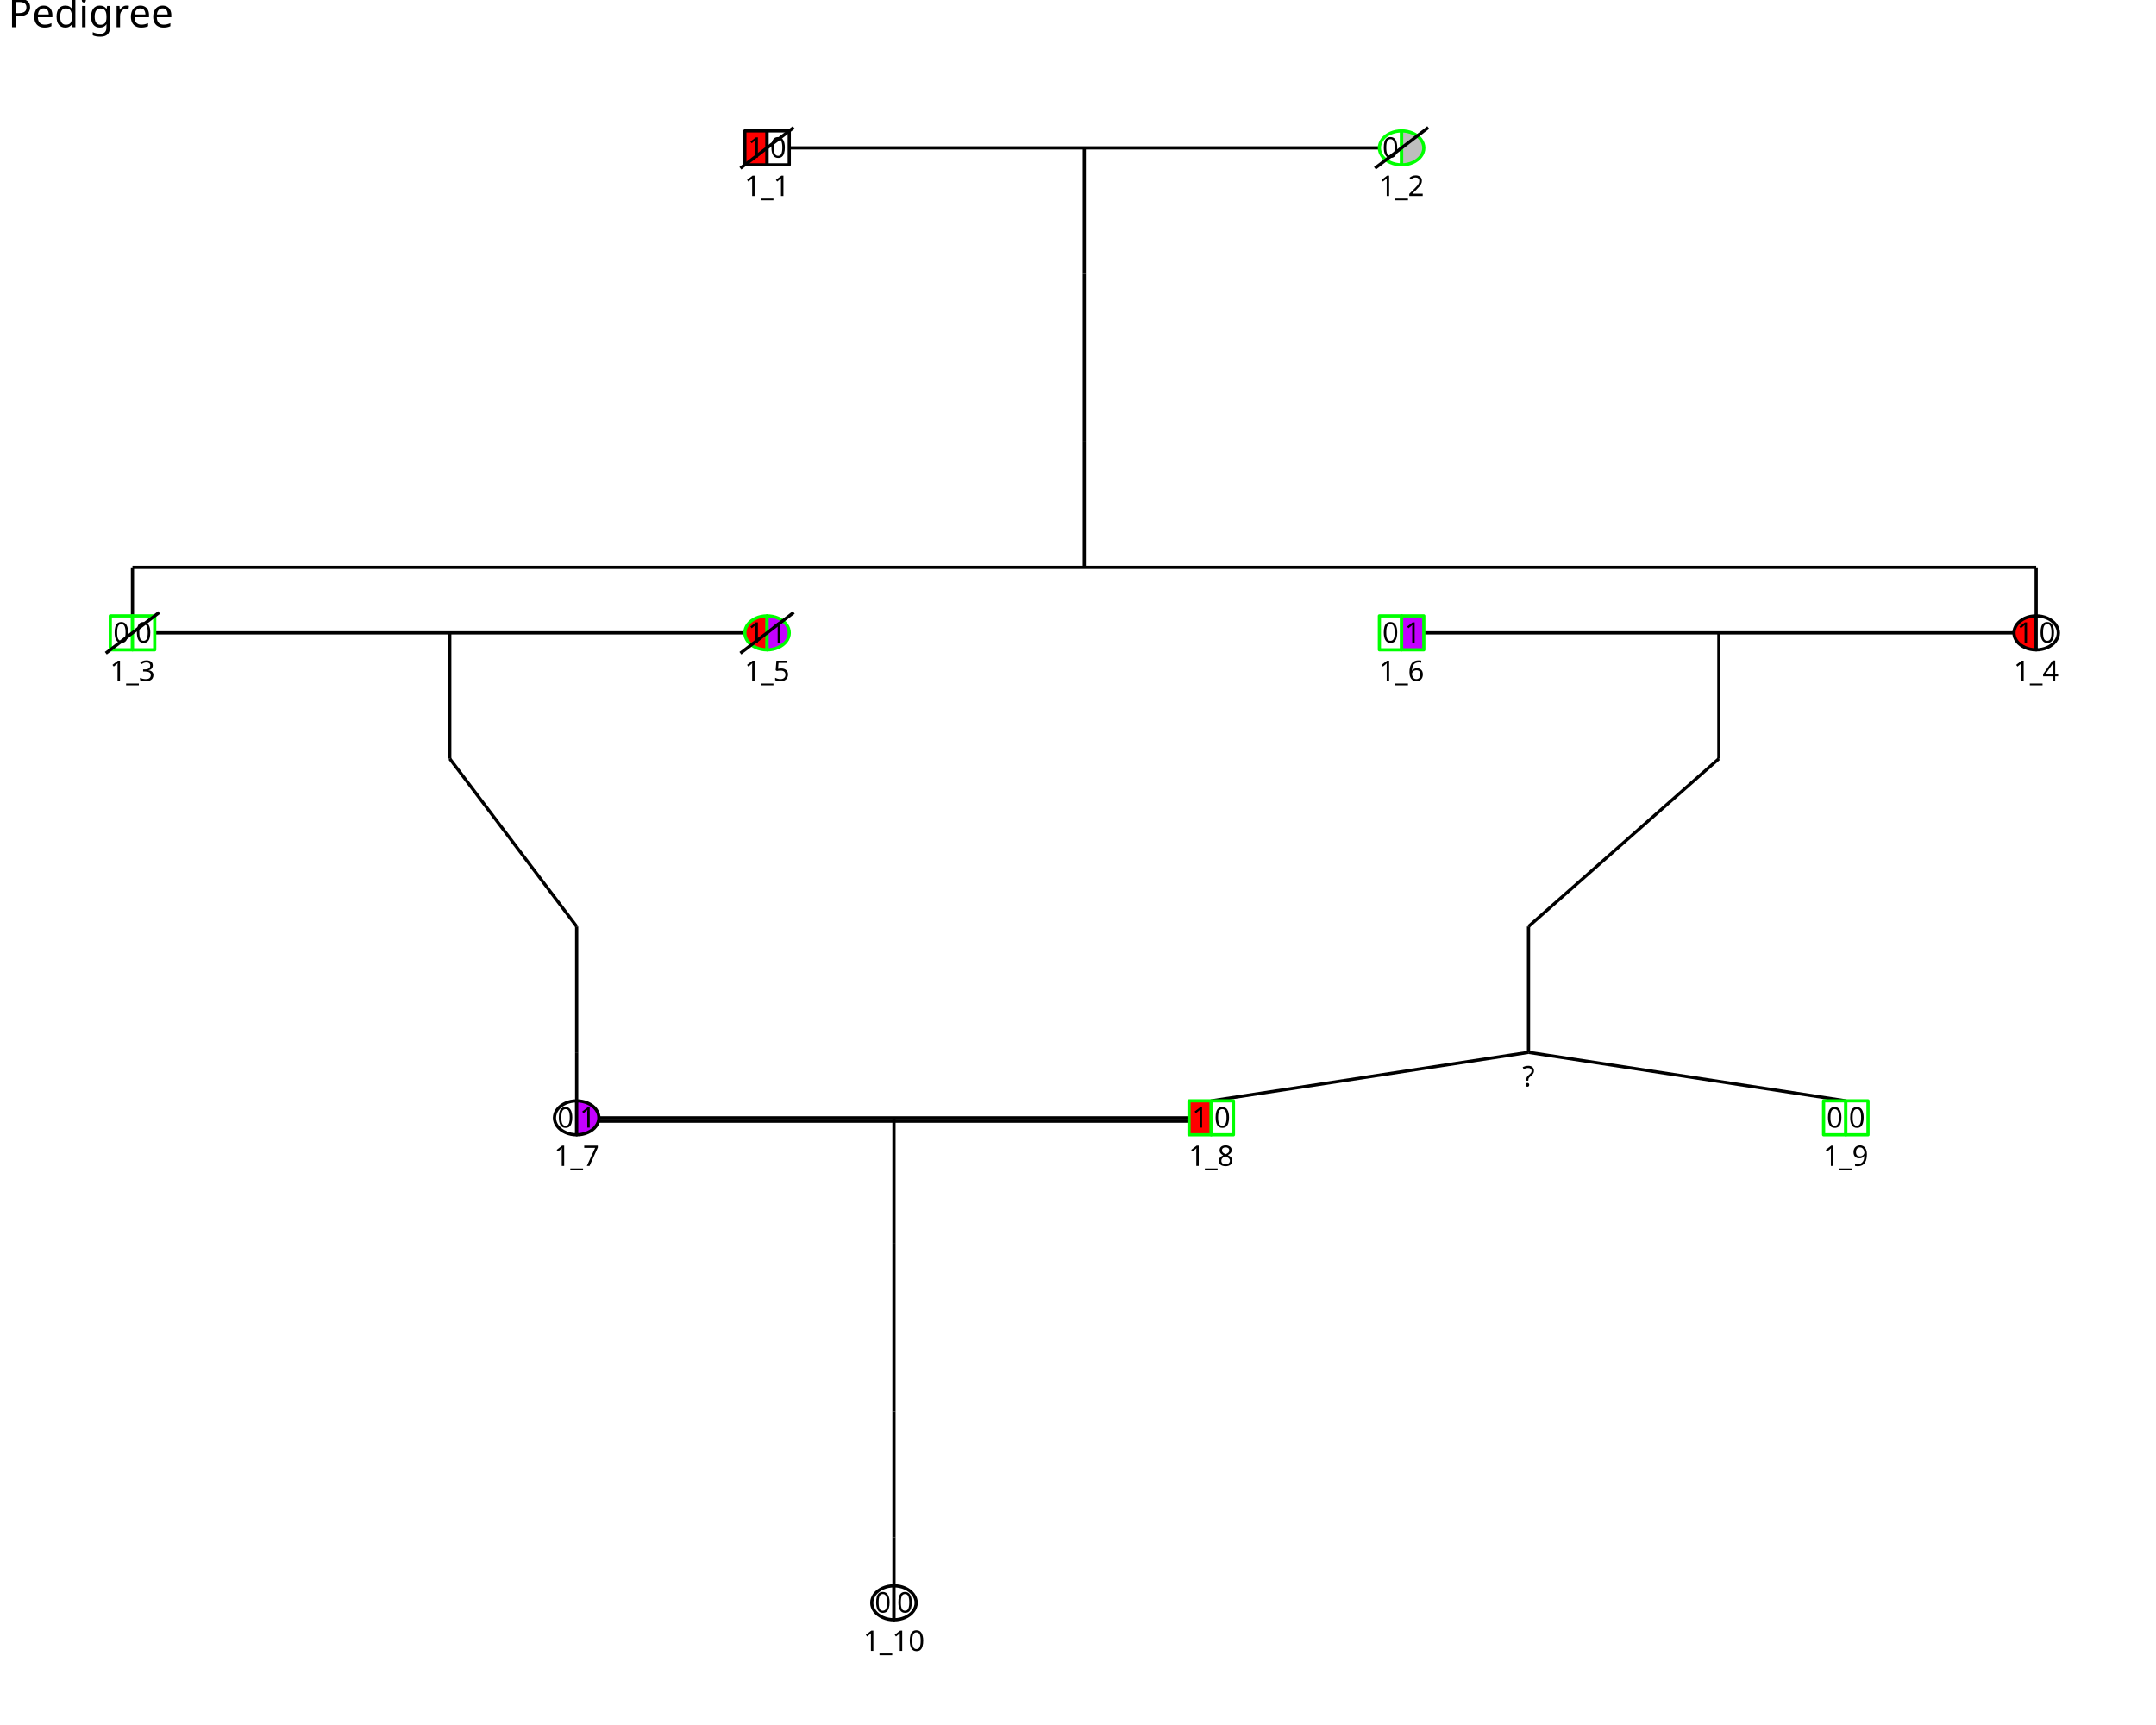
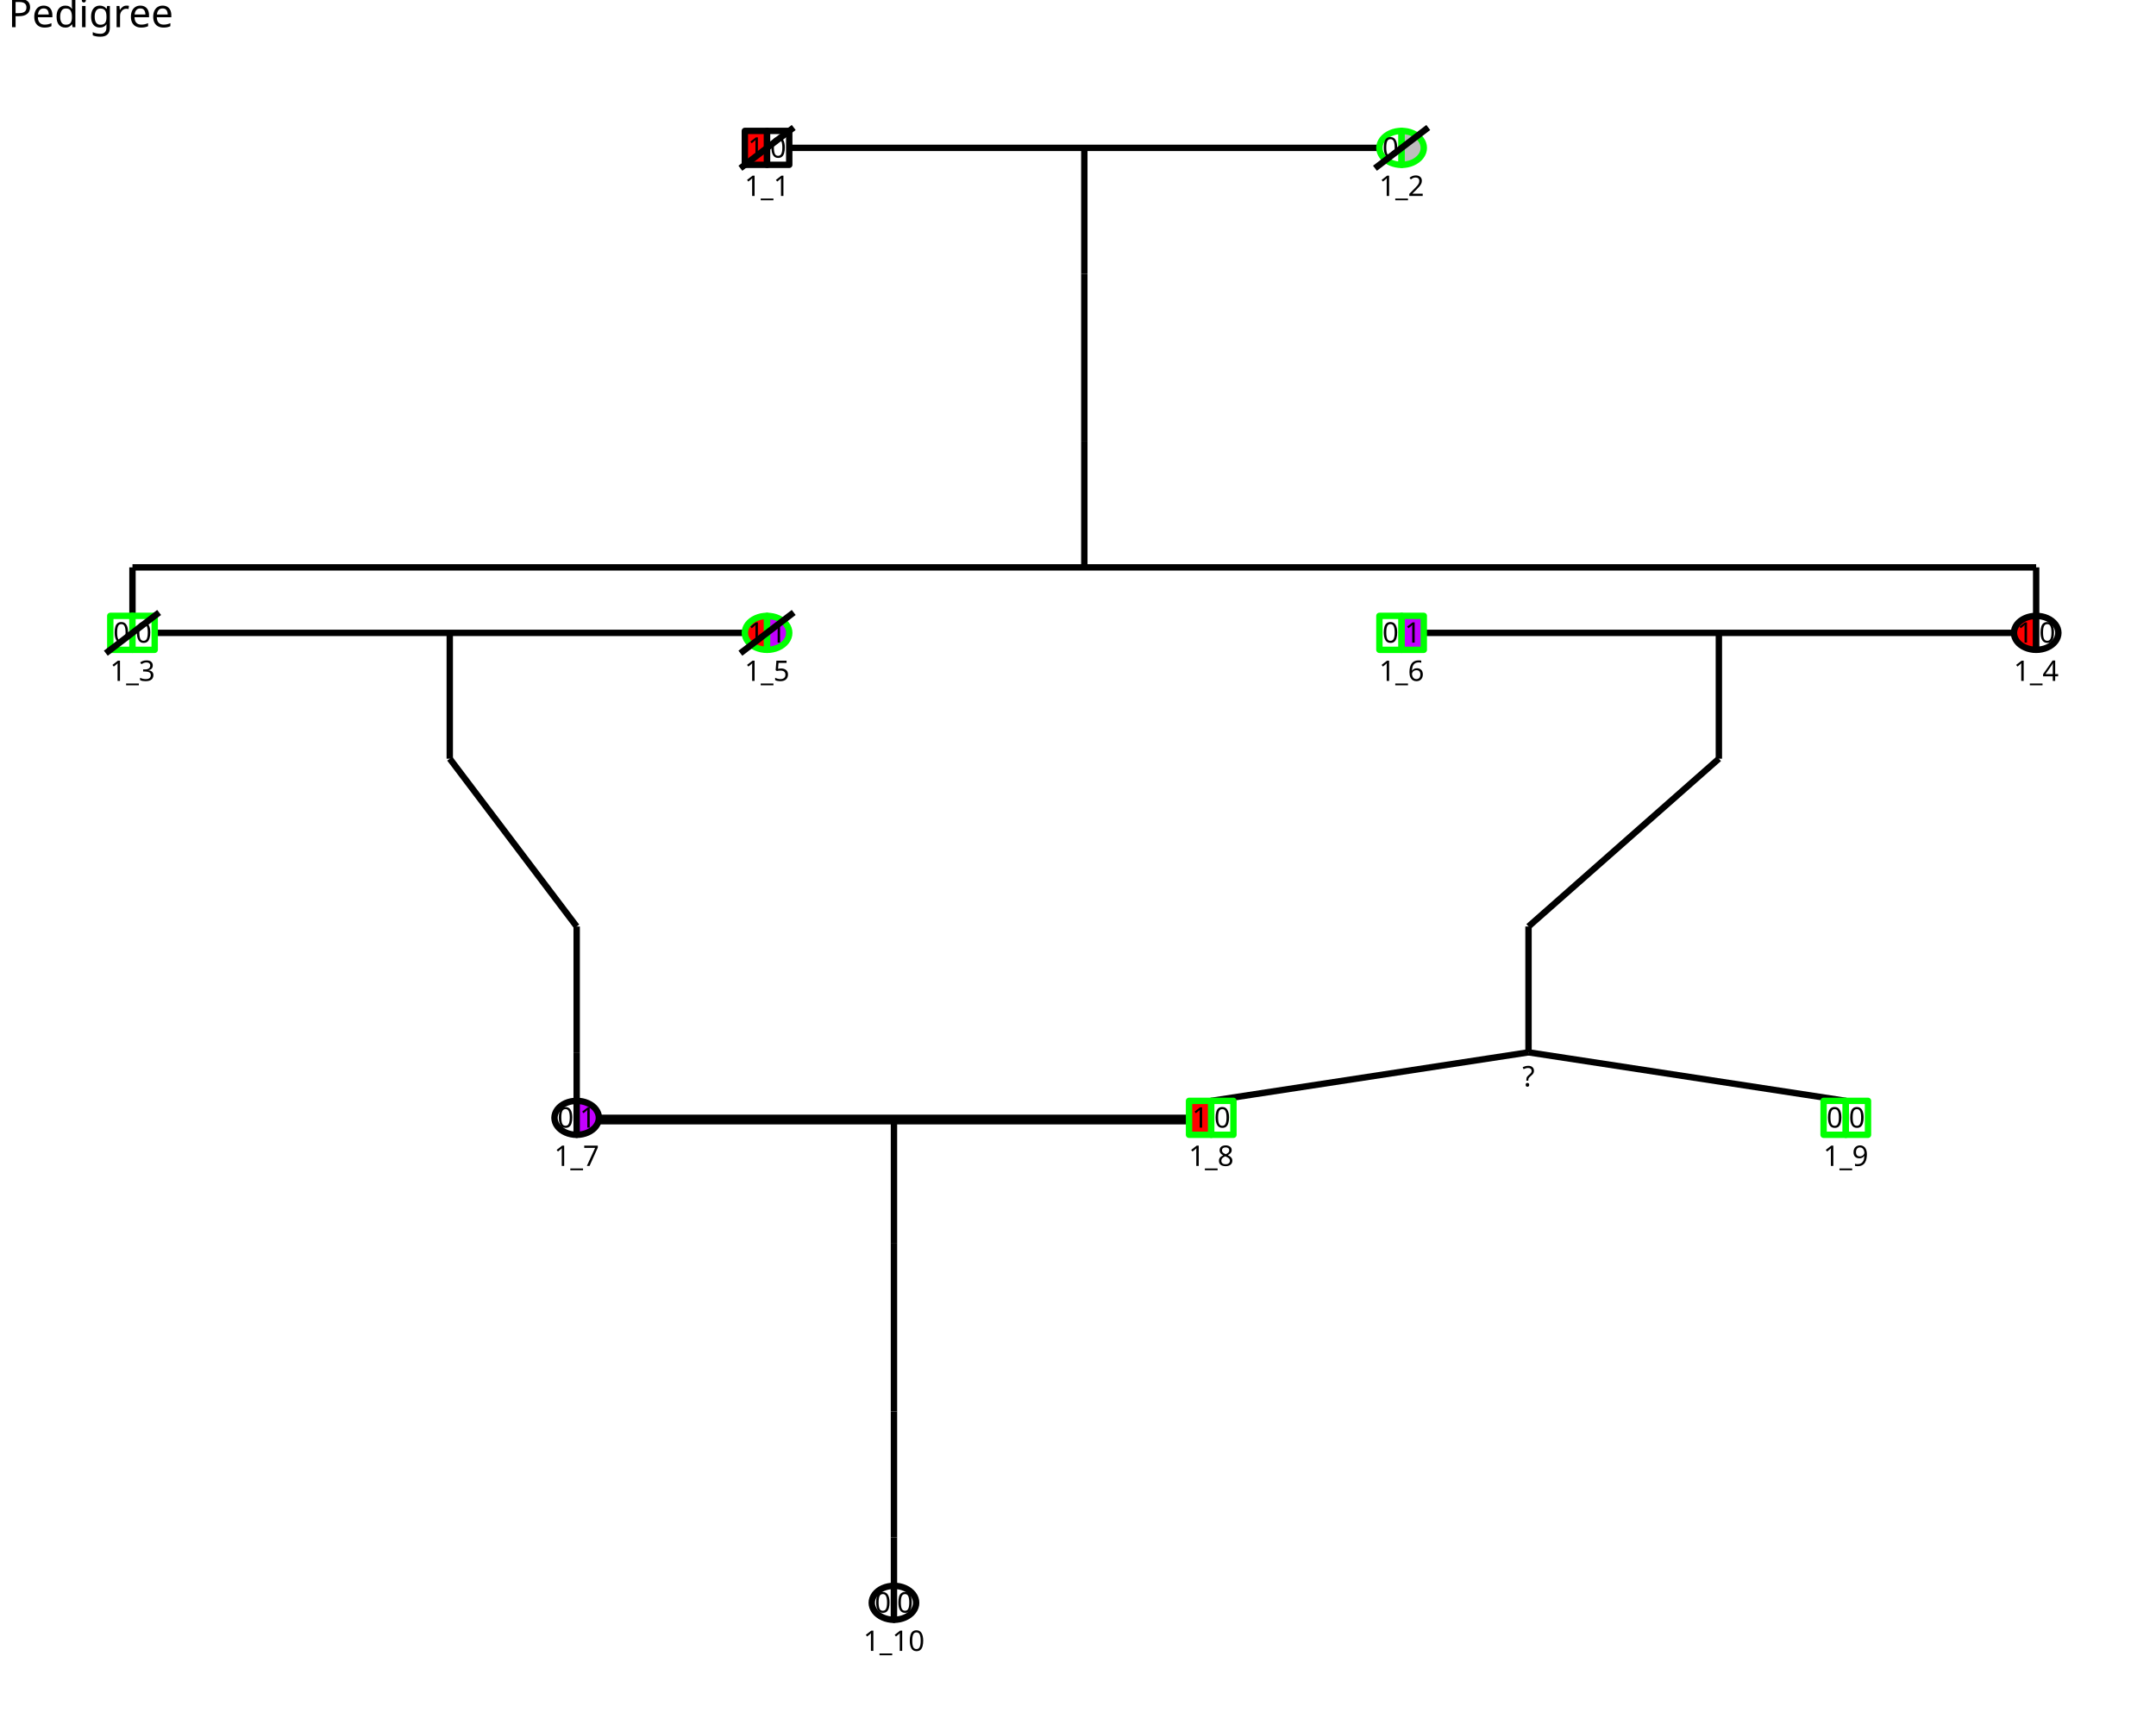
<svg xmlns="http://www.w3.org/2000/svg" class="svglite" data-engine-version="2.0" width="720.00pt" height="576.00pt" viewBox="0 0 720.00 576.00">
  <defs>
    <style type="text/css">
    .svglite line, .svglite polyline, .svglite polygon, .svglite path, .svglite rect, .svglite circle {
      fill: none;
      stroke: #000000;
      stroke-linecap: round;
      stroke-linejoin: round;
      stroke-miterlimit: 10.00;
    }
  </style>
  </defs>
  <rect width="100%" height="100%" style="stroke: none; fill: #FFFFFF;" />
  <defs>
    <clipPath id="cpMC4wMHw3MjAuMDB8MC4wMHw1NzYuMDA=">
      <rect x="0.00" y="0.00" width="720.00" height="576.00" />
    </clipPath>
  </defs>
  <g clip-path="url(#cpMC4wMHw3MjAuMDB8MC4wMHw1NzYuMDA=)">
    <rect x="0.00" y="0.00" width="720.00" height="576.00" style="stroke-width: 1.07; stroke: #FFFFFF; fill: #FFFFFF;" />
  </g>
  <defs>
    <clipPath id="cpMi43NHw3MjAuMDB8MTcuMzB8NTczLjI2">
      <rect x="2.74" y="17.30" width="717.26" height="555.96" />
    </clipPath>
  </defs>
  <g clip-path="url(#cpMi43NHw3MjAuMDB8MTcuMzB8NTczLjI2)">
    <rect x="2.74" y="17.30" width="717.26" height="555.96" style="stroke-width: 1.07; stroke: none;" />
-     <line x1="263.57" y1="49.38" x2="460.65" y2="49.38" style="stroke-width: 1.07; stroke-linecap: butt;" />
-     <line x1="51.66" y1="211.32" x2="248.74" y2="211.32" style="stroke-width: 1.07; stroke-linecap: butt;" />
-     <line x1="200.00" y1="373.26" x2="397.08" y2="373.26" style="stroke-width: 1.07; stroke-linecap: butt;" />
-     <line x1="475.48" y1="211.32" x2="672.56" y2="211.32" style="stroke-width: 1.07; stroke-linecap: butt;" />
-     <line x1="200.00" y1="374.39" x2="397.08" y2="374.39" style="stroke-width: 1.07; stroke-linecap: butt;" />
-     <line x1="44.24" y1="205.65" x2="44.24" y2="189.45" style="stroke-width: 1.07; stroke-linecap: butt;" />
-     <line x1="679.98" y1="205.65" x2="679.98" y2="189.45" style="stroke-width: 1.07; stroke-linecap: butt;" />
-     <line x1="44.24" y1="189.45" x2="679.98" y2="189.45" style="stroke-width: 1.07; stroke-linecap: butt;" />
-     <line x1="362.11" y1="189.45" x2="362.11" y2="147.43" style="stroke-width: 1.07; stroke-linecap: butt;" />
-     <line x1="362.11" y1="147.43" x2="362.11" y2="91.40" style="stroke-width: 1.07; stroke-linecap: butt;" />
-     <line x1="362.11" y1="91.40" x2="362.11" y2="49.38" style="stroke-width: 1.07; stroke-linecap: butt;" />
-     <line x1="192.58" y1="367.59" x2="192.58" y2="351.39" style="stroke-width: 1.07; stroke-linecap: butt;" />
-     <line x1="192.58" y1="351.39" x2="192.58" y2="351.39" style="stroke-width: 1.07; stroke-linecap: butt;" />
-     <line x1="192.58" y1="351.39" x2="192.58" y2="309.37" style="stroke-width: 1.07; stroke-linecap: butt;" />
-     <line x1="192.58" y1="309.37" x2="150.20" y2="253.34" style="stroke-width: 1.07; stroke-linecap: butt;" />
-     <line x1="150.20" y1="253.34" x2="150.20" y2="211.32" style="stroke-width: 1.07; stroke-linecap: butt;" />
-     <line x1="404.49" y1="367.59" x2="510.45" y2="351.39" style="stroke-width: 1.07; stroke-linecap: butt;" />
-     <line x1="616.41" y1="367.59" x2="510.45" y2="351.39" style="stroke-width: 1.07; stroke-linecap: butt;" />
-     <line x1="510.45" y1="351.39" x2="510.45" y2="351.39" style="stroke-width: 1.07; stroke-linecap: butt;" />
-     <line x1="510.45" y1="351.39" x2="510.45" y2="309.37" style="stroke-width: 1.07; stroke-linecap: butt;" />
-     <line x1="510.45" y1="309.37" x2="574.02" y2="253.34" style="stroke-width: 1.07; stroke-linecap: butt;" />
-     <line x1="574.02" y1="253.34" x2="574.02" y2="211.32" style="stroke-width: 1.07; stroke-linecap: butt;" />
-     <line x1="298.54" y1="529.53" x2="298.54" y2="513.33" style="stroke-width: 1.07; stroke-linecap: butt;" />
-     <line x1="298.54" y1="513.33" x2="298.54" y2="513.33" style="stroke-width: 1.07; stroke-linecap: butt;" />
-     <line x1="298.54" y1="513.33" x2="298.54" y2="471.31" style="stroke-width: 1.07; stroke-linecap: butt;" />
-     <line x1="298.54" y1="471.31" x2="298.54" y2="415.28" style="stroke-width: 1.07; stroke-linecap: butt;" />
-     <line x1="298.54" y1="415.28" x2="298.54" y2="373.26" style="stroke-width: 1.07; stroke-linecap: butt;" />
-     <polygon points="256.16,49.38 256.16,43.71 248.74,43.71 248.74,55.04 256.16,55.04 " style="stroke-width: 1.07; stroke-linecap: butt; fill: #FF0000;" />
-     <polygon points="44.24,211.32 44.24,205.65 36.83,205.65 36.83,216.98 44.24,216.98 " style="stroke-width: 1.07; stroke: #00FF00; stroke-linecap: butt; fill: #FFFFFF;" />
-     <polygon points="192.58,373.26 192.58,367.59 191.61,367.64 190.66,367.78 189.74,368.02 188.87,368.35 188.07,368.76 187.34,369.25 186.70,369.81 186.16,370.42 185.73,371.09 185.42,371.79 185.23,372.52 185.16,373.26 185.23,374.00 185.42,374.72 185.73,375.43 186.16,376.09 186.70,376.71 187.34,377.26 188.07,377.75 188.87,378.16 189.74,378.49 190.66,378.73 191.61,378.88 192.58,378.92 " style="stroke-width: 1.07; stroke-linecap: butt; fill: #FFFFFF;" />
-     <polygon points="298.54,535.20 298.54,529.53 297.57,529.58 296.62,529.72 295.70,529.96 294.83,530.29 294.02,530.70 293.29,531.19 292.65,531.75 292.11,532.36 291.69,533.03 291.37,533.73 291.18,534.46 291.12,535.20 291.18,535.94 291.37,536.66 291.69,537.37 292.11,538.03 292.65,538.65 293.29,539.20 294.02,539.69 294.83,540.10 295.70,540.43 296.62,540.67 297.57,540.82 298.54,540.86 " style="stroke-width: 1.07; stroke-linecap: butt; fill: #FFFFFF;" />
-     <polygon points="468.07,49.38 468.07,43.71 467.10,43.76 466.15,43.90 465.23,44.14 464.36,44.47 463.55,44.88 462.82,45.37 462.18,45.93 461.64,46.54 461.22,47.21 460.90,47.91 460.71,48.64 460.65,49.38 460.71,50.12 460.90,50.84 461.22,51.55 461.64,52.21 462.18,52.83 462.82,53.38 463.55,53.87 464.36,54.28 465.23,54.61 466.15,54.85 467.10,55.00 468.07,55.04 " style="stroke-width: 1.07; stroke: #00FF00; stroke-linecap: butt; fill: #FFFFFF;" />
-     <polygon points="256.16,211.32 256.16,205.65 255.19,205.70 254.24,205.84 253.32,206.08 252.45,206.41 251.64,206.82 250.91,207.31 250.27,207.87 249.73,208.48 249.30,209.15 248.99,209.85 248.80,210.58 248.74,211.32 248.80,212.06 248.99,212.78 249.30,213.49 249.73,214.15 250.27,214.77 250.91,215.32 251.64,215.81 252.45,216.22 253.32,216.55 254.24,216.79 255.19,216.94 256.16,216.98 " style="stroke-width: 1.07; stroke: #00FF00; stroke-linecap: butt; fill: #FF0000;" />
-     <polygon points="404.49,373.26 404.49,367.59 397.08,367.59 397.08,378.92 404.49,378.92 " style="stroke-width: 1.07; stroke: #00FF00; stroke-linecap: butt; fill: #FF0000;" />
-     <polygon points="468.07,211.32 468.07,205.65 460.65,205.65 460.65,216.98 468.07,216.98 " style="stroke-width: 1.07; stroke: #00FF00; stroke-linecap: butt; fill: #FFFFFF;" />
-     <polygon points="616.41,373.26 616.41,367.59 608.99,367.59 608.99,378.92 616.41,378.92 " style="stroke-width: 1.07; stroke: #00FF00; stroke-linecap: butt; fill: #FFFFFF;" />
-     <polygon points="679.98,211.32 679.98,205.65 679.01,205.70 678.06,205.84 677.14,206.08 676.27,206.41 675.47,206.82 674.74,207.31 674.10,207.87 673.56,208.48 673.13,209.15 672.82,209.85 672.63,210.58 672.56,211.32 672.63,212.06 672.82,212.78 673.13,213.49 673.56,214.15 674.10,214.77 674.74,215.32 675.47,215.81 676.27,216.22 677.14,216.55 678.06,216.79 679.01,216.94 679.98,216.98 " style="stroke-width: 1.07; stroke-linecap: butt; fill: #FF0000;" />
-     <polygon points="256.16,49.38 256.16,55.04 263.57,55.04 263.57,43.71 256.16,43.71 " style="stroke-width: 1.07; stroke-linecap: butt; fill: #FFFFFF;" />
-     <polygon points="44.24,211.32 44.24,216.98 51.66,216.98 51.66,205.65 44.24,205.65 " style="stroke-width: 1.07; stroke: #00FF00; stroke-linecap: butt; fill: #FFFFFF;" />
-     <polygon points="192.58,373.26 192.58,378.92 193.55,378.88 194.50,378.73 195.42,378.49 196.29,378.16 197.10,377.75 197.83,377.26 198.47,376.71 199.00,376.09 199.43,375.43 199.75,374.72 199.94,374.00 200.00,373.26 199.94,372.52 199.75,371.79 199.43,371.09 199.00,370.42 198.47,369.81 197.83,369.25 197.10,368.76 196.29,368.35 195.42,368.02 194.50,367.78 193.55,367.64 192.58,367.59 " style="stroke-width: 1.07; stroke-linecap: butt; fill: #C300FF;" />
-     <polygon points="298.54,535.20 298.54,540.86 299.51,540.82 300.46,540.67 301.38,540.43 302.25,540.10 303.05,539.69 303.78,539.20 304.42,538.65 304.96,538.03 305.39,537.37 305.70,536.66 305.89,535.94 305.95,535.20 305.89,534.46 305.70,533.73 305.39,533.03 304.96,532.36 304.42,531.75 303.78,531.19 303.05,530.70 302.25,530.29 301.38,529.96 300.46,529.72 299.51,529.58 298.54,529.53 " style="stroke-width: 1.07; stroke-linecap: butt; fill: #FFFFFF;" />
-     <polygon points="468.07,49.38 468.07,55.04 469.04,55.00 469.99,54.85 470.91,54.61 471.78,54.28 472.58,53.87 473.31,53.38 473.95,52.83 474.49,52.21 474.92,51.55 475.23,50.84 475.42,50.12 475.48,49.38 475.42,48.64 475.23,47.91 474.92,47.21 474.49,46.54 473.95,45.93 473.31,45.37 472.58,44.88 471.78,44.47 470.91,44.14 469.99,43.90 469.04,43.76 468.07,43.71 " style="stroke-width: 1.07; stroke: #00FF00; stroke-linecap: butt; fill: #BEBEBE;" />
-     <polygon points="256.16,211.32 256.16,216.98 257.12,216.94 258.07,216.79 258.99,216.55 259.86,216.22 260.67,215.81 261.40,215.32 262.04,214.77 262.58,214.15 263.01,213.49 263.32,212.78 263.51,212.06 263.57,211.32 263.51,210.58 263.32,209.85 263.01,209.15 262.58,208.48 262.04,207.87 261.40,207.31 260.67,206.82 259.86,206.41 258.99,206.08 258.07,205.84 257.12,205.70 256.16,205.65 " style="stroke-width: 1.07; stroke: #00FF00; stroke-linecap: butt; fill: #C300FF;" />
-     <polygon points="404.49,373.26 404.49,378.92 411.91,378.92 411.91,367.59 404.49,367.59 " style="stroke-width: 1.07; stroke: #00FF00; stroke-linecap: butt; fill: #FFFFFF;" />
-     <polygon points="468.07,211.32 468.07,216.98 475.48,216.98 475.48,205.65 468.07,205.65 " style="stroke-width: 1.07; stroke: #00FF00; stroke-linecap: butt; fill: #C300FF;" />
-     <polygon points="616.41,373.26 616.41,378.92 623.82,378.92 623.82,367.59 616.41,367.59 " style="stroke-width: 1.07; stroke: #00FF00; stroke-linecap: butt; fill: #FFFFFF;" />
-     <polygon points="679.98,211.32 679.98,216.98 680.95,216.94 681.90,216.79 682.82,216.55 683.69,216.22 684.50,215.81 685.22,215.32 685.86,214.77 686.40,214.15 686.83,213.49 687.14,212.78 687.33,212.06 687.40,211.32 687.33,210.58 687.14,209.85 686.83,209.15 686.40,208.48 685.86,207.87 685.22,207.31 684.50,206.82 683.69,206.41 682.82,206.08 681.90,205.84 680.95,205.70 679.98,205.65 " style="stroke-width: 1.07; stroke-linecap: butt; fill: #FFFFFF;" />
-     <line x1="247.25" y1="56.18" x2="265.06" y2="42.57" style="stroke-width: 1.07; stroke-linecap: butt;" />
-     <line x1="35.34" y1="218.12" x2="53.14" y2="204.51" style="stroke-width: 1.07; stroke-linecap: butt;" />
-     <line x1="459.17" y1="56.18" x2="476.97" y2="42.57" style="stroke-width: 1.07; stroke-linecap: butt;" />
-     <line x1="247.25" y1="218.12" x2="265.06" y2="204.51" style="stroke-width: 1.07; stroke-linecap: butt;" />
+     <line x1="263.57" y1="49.38" x2="460.65" y2="49.38" style="stroke-width: 2.13; stroke-linecap: butt;" />
+     <line x1="51.66" y1="211.32" x2="248.74" y2="211.32" style="stroke-width: 2.13; stroke-linecap: butt;" />
+     <line x1="200.00" y1="373.26" x2="397.08" y2="373.26" style="stroke-width: 2.13; stroke-linecap: butt;" />
+     <line x1="475.48" y1="211.32" x2="672.56" y2="211.32" style="stroke-width: 2.13; stroke-linecap: butt;" />
+     <line x1="200.00" y1="374.39" x2="397.08" y2="374.39" style="stroke-width: 2.13; stroke-linecap: butt;" />
+     <line x1="44.24" y1="205.65" x2="44.24" y2="189.45" style="stroke-width: 2.13; stroke-linecap: butt;" />
+     <line x1="679.98" y1="205.65" x2="679.98" y2="189.45" style="stroke-width: 2.13; stroke-linecap: butt;" />
+     <line x1="44.24" y1="189.45" x2="679.98" y2="189.45" style="stroke-width: 2.13; stroke-linecap: butt;" />
+     <line x1="362.11" y1="189.45" x2="362.11" y2="147.43" style="stroke-width: 2.13; stroke-linecap: butt;" />
+     <line x1="362.11" y1="147.43" x2="362.11" y2="91.40" style="stroke-width: 2.13; stroke-linecap: butt;" />
+     <line x1="362.11" y1="91.40" x2="362.11" y2="49.38" style="stroke-width: 2.13; stroke-linecap: butt;" />
+     <line x1="192.58" y1="367.59" x2="192.58" y2="351.39" style="stroke-width: 2.13; stroke-linecap: butt;" />
+     <line x1="192.58" y1="351.39" x2="192.58" y2="351.39" style="stroke-width: 2.13; stroke-linecap: butt;" />
+     <line x1="192.58" y1="351.39" x2="192.58" y2="309.37" style="stroke-width: 2.13; stroke-linecap: butt;" />
+     <line x1="192.58" y1="309.37" x2="150.20" y2="253.34" style="stroke-width: 2.13; stroke-linecap: butt;" />
+     <line x1="150.20" y1="253.34" x2="150.20" y2="211.32" style="stroke-width: 2.13; stroke-linecap: butt;" />
+     <line x1="404.49" y1="367.59" x2="510.45" y2="351.39" style="stroke-width: 2.13; stroke-linecap: butt;" />
+     <line x1="616.41" y1="367.59" x2="510.45" y2="351.39" style="stroke-width: 2.13; stroke-linecap: butt;" />
+     <line x1="510.45" y1="351.39" x2="510.45" y2="351.39" style="stroke-width: 2.13; stroke-linecap: butt;" />
+     <line x1="510.45" y1="351.39" x2="510.45" y2="309.37" style="stroke-width: 2.13; stroke-linecap: butt;" />
+     <line x1="510.45" y1="309.37" x2="574.02" y2="253.34" style="stroke-width: 2.13; stroke-linecap: butt;" />
+     <line x1="574.02" y1="253.34" x2="574.02" y2="211.32" style="stroke-width: 2.13; stroke-linecap: butt;" />
+     <line x1="298.54" y1="529.53" x2="298.54" y2="513.33" style="stroke-width: 2.13; stroke-linecap: butt;" />
+     <line x1="298.54" y1="513.33" x2="298.54" y2="513.33" style="stroke-width: 2.13; stroke-linecap: butt;" />
+     <line x1="298.54" y1="513.33" x2="298.54" y2="471.31" style="stroke-width: 2.13; stroke-linecap: butt;" />
+     <line x1="298.54" y1="471.31" x2="298.54" y2="415.28" style="stroke-width: 2.13; stroke-linecap: butt;" />
+     <line x1="298.54" y1="415.28" x2="298.54" y2="373.26" style="stroke-width: 2.13; stroke-linecap: butt;" />
+     <polygon points="256.16,49.38 256.16,55.04 248.74,55.04 248.74,43.71 256.16,43.71 " style="stroke-width: 2.13; stroke-linecap: butt; fill: #FF0000;" />
+     <polygon points="44.24,211.32 44.24,216.98 36.83,216.98 36.83,205.65 44.24,205.65 " style="stroke-width: 2.13; stroke: #00FF00; stroke-linecap: butt; fill: #FFFFFF;" />
+     <polygon points="192.58,373.26 192.58,378.92 191.61,378.88 190.66,378.73 189.74,378.49 188.87,378.16 188.07,377.75 187.34,377.26 186.70,376.71 186.16,376.09 185.73,375.43 185.42,374.72 185.23,374.00 185.16,373.26 185.23,372.52 185.42,371.79 185.73,371.09 186.16,370.42 186.70,369.81 187.34,369.25 188.07,368.76 188.87,368.35 189.74,368.02 190.66,367.78 191.61,367.64 192.58,367.59 " style="stroke-width: 2.13; stroke-linecap: butt; fill: #FFFFFF;" />
+     <polygon points="298.54,535.20 298.54,540.86 297.57,540.82 296.62,540.67 295.70,540.43 294.83,540.10 294.02,539.69 293.29,539.20 292.65,538.65 292.11,538.03 291.69,537.37 291.37,536.66 291.18,535.94 291.12,535.20 291.18,534.46 291.37,533.73 291.69,533.03 292.11,532.36 292.65,531.75 293.29,531.19 294.02,530.70 294.83,530.29 295.70,529.96 296.62,529.72 297.57,529.58 298.54,529.53 " style="stroke-width: 2.13; stroke-linecap: butt; fill: #FFFFFF;" />
+     <polygon points="468.07,49.38 468.07,55.04 467.10,55.00 466.15,54.85 465.23,54.61 464.36,54.28 463.55,53.87 462.82,53.38 462.18,52.83 461.64,52.21 461.22,51.55 460.90,50.84 460.71,50.12 460.65,49.38 460.71,48.64 460.90,47.91 461.22,47.21 461.64,46.54 462.18,45.93 462.82,45.37 463.55,44.88 464.36,44.47 465.23,44.14 466.15,43.90 467.10,43.76 468.07,43.71 " style="stroke-width: 2.13; stroke: #00FF00; stroke-linecap: butt; fill: #FFFFFF;" />
+     <polygon points="256.16,211.32 256.16,216.98 255.19,216.94 254.24,216.79 253.32,216.55 252.45,216.22 251.64,215.81 250.91,215.32 250.27,214.77 249.73,214.15 249.30,213.49 248.99,212.78 248.80,212.06 248.74,211.32 248.80,210.58 248.99,209.85 249.30,209.15 249.73,208.48 250.27,207.87 250.91,207.31 251.64,206.82 252.45,206.41 253.32,206.08 254.24,205.84 255.19,205.70 256.16,205.65 " style="stroke-width: 2.13; stroke: #00FF00; stroke-linecap: butt; fill: #FF0000;" />
+     <polygon points="404.49,373.26 404.49,378.92 397.08,378.92 397.08,367.59 404.49,367.59 " style="stroke-width: 2.13; stroke: #00FF00; stroke-linecap: butt; fill: #FF0000;" />
+     <polygon points="468.07,211.32 468.07,216.98 460.65,216.98 460.65,205.65 468.07,205.65 " style="stroke-width: 2.13; stroke: #00FF00; stroke-linecap: butt; fill: #FFFFFF;" />
+     <polygon points="616.41,373.26 616.41,378.92 608.99,378.92 608.99,367.59 616.41,367.59 " style="stroke-width: 2.13; stroke: #00FF00; stroke-linecap: butt; fill: #FFFFFF;" />
+     <polygon points="679.98,211.32 679.98,216.98 679.01,216.94 678.06,216.79 677.14,216.55 676.27,216.22 675.47,215.81 674.74,215.32 674.10,214.77 673.56,214.15 673.13,213.49 672.82,212.78 672.63,212.06 672.56,211.32 672.63,210.58 672.82,209.85 673.13,209.15 673.56,208.48 674.10,207.87 674.74,207.31 675.47,206.82 676.27,206.41 677.14,206.08 678.06,205.84 679.01,205.70 679.98,205.65 " style="stroke-width: 2.13; stroke-linecap: butt; fill: #FF0000;" />
+     <polygon points="256.16,49.38 256.16,43.71 263.57,43.71 263.57,55.04 256.16,55.04 " style="stroke-width: 2.13; stroke-linecap: butt; fill: #FFFFFF;" />
+     <polygon points="44.24,211.32 44.24,205.65 51.66,205.65 51.66,216.98 44.24,216.98 " style="stroke-width: 2.13; stroke: #00FF00; stroke-linecap: butt; fill: #FFFFFF;" />
+     <polygon points="192.58,373.26 192.58,367.59 193.55,367.64 194.50,367.78 195.42,368.02 196.29,368.35 197.10,368.76 197.83,369.25 198.47,369.81 199.00,370.42 199.43,371.09 199.75,371.79 199.94,372.52 200.00,373.26 199.94,374.00 199.75,374.72 199.43,375.43 199.00,376.09 198.47,376.71 197.83,377.26 197.10,377.75 196.29,378.16 195.42,378.49 194.50,378.73 193.55,378.88 192.58,378.92 " style="stroke-width: 2.13; stroke-linecap: butt; fill: #C300FF;" />
+     <polygon points="298.54,535.20 298.54,529.53 299.51,529.58 300.46,529.72 301.38,529.96 302.25,530.29 303.05,530.70 303.78,531.19 304.42,531.75 304.96,532.36 305.39,533.03 305.70,533.73 305.89,534.46 305.95,535.20 305.89,535.94 305.70,536.66 305.39,537.37 304.96,538.03 304.42,538.65 303.78,539.20 303.05,539.69 302.25,540.10 301.38,540.43 300.46,540.67 299.51,540.82 298.54,540.86 " style="stroke-width: 2.13; stroke-linecap: butt; fill: #FFFFFF;" />
+     <polygon points="468.07,49.38 468.07,43.71 469.04,43.76 469.99,43.90 470.91,44.14 471.78,44.47 472.58,44.88 473.31,45.37 473.95,45.93 474.49,46.54 474.92,47.21 475.23,47.91 475.42,48.64 475.48,49.38 475.42,50.12 475.23,50.84 474.92,51.55 474.49,52.21 473.95,52.83 473.31,53.38 472.58,53.87 471.78,54.28 470.91,54.61 469.99,54.85 469.04,55.00 468.07,55.04 " style="stroke-width: 2.13; stroke: #00FF00; stroke-linecap: butt; fill: #BEBEBE;" />
+     <polygon points="256.16,211.32 256.16,205.65 257.12,205.70 258.07,205.84 258.99,206.08 259.86,206.41 260.67,206.82 261.40,207.31 262.04,207.87 262.58,208.48 263.01,209.15 263.32,209.85 263.51,210.58 263.57,211.32 263.51,212.06 263.32,212.78 263.01,213.49 262.58,214.15 262.04,214.77 261.40,215.32 260.67,215.81 259.86,216.22 258.99,216.55 258.07,216.79 257.12,216.94 256.16,216.98 " style="stroke-width: 2.13; stroke: #00FF00; stroke-linecap: butt; fill: #C300FF;" />
+     <polygon points="404.49,373.26 404.49,367.59 411.91,367.59 411.91,378.92 404.49,378.92 " style="stroke-width: 2.13; stroke: #00FF00; stroke-linecap: butt; fill: #FFFFFF;" />
+     <polygon points="468.07,211.32 468.07,205.65 475.48,205.65 475.48,216.98 468.07,216.98 " style="stroke-width: 2.13; stroke: #00FF00; stroke-linecap: butt; fill: #C300FF;" />
+     <polygon points="616.41,373.26 616.41,367.59 623.82,367.59 623.82,378.92 616.41,378.92 " style="stroke-width: 2.13; stroke: #00FF00; stroke-linecap: butt; fill: #FFFFFF;" />
+     <polygon points="679.98,211.32 679.98,205.65 680.95,205.70 681.90,205.84 682.82,206.08 683.69,206.41 684.50,206.82 685.22,207.31 685.86,207.87 686.40,208.48 686.83,209.15 687.14,209.85 687.33,210.58 687.40,211.32 687.33,212.06 687.14,212.78 686.83,213.49 686.40,214.15 685.86,214.77 685.22,215.32 684.50,215.81 683.69,216.22 682.82,216.55 681.90,216.79 680.95,216.94 679.98,216.98 " style="stroke-width: 2.13; stroke-linecap: butt; fill: #FFFFFF;" />
+     <line x1="247.25" y1="56.18" x2="265.06" y2="42.57" style="stroke-width: 2.13; stroke-linecap: butt;" />
+     <line x1="35.34" y1="218.12" x2="53.14" y2="204.51" style="stroke-width: 2.13; stroke-linecap: butt;" />
+     <line x1="459.17" y1="56.18" x2="476.97" y2="42.57" style="stroke-width: 2.13; stroke-linecap: butt;" />
+     <line x1="247.25" y1="218.12" x2="265.06" y2="204.51" style="stroke-width: 2.13; stroke-linecap: butt;" />
    <text x="252.45" y="52.64" text-anchor="middle" style="font-size: 9.48px; font-family: sans;" textLength="5.28px" lengthAdjust="spacingAndGlyphs">1</text>
    <text x="40.53" y="214.58" text-anchor="middle" style="font-size: 9.48px; font-family: sans;" textLength="5.28px" lengthAdjust="spacingAndGlyphs">0</text>
    <text x="188.87" y="376.52" text-anchor="middle" style="font-size: 9.48px; font-family: sans;" textLength="5.28px" lengthAdjust="spacingAndGlyphs">0</text>
    <text x="294.83" y="538.46" text-anchor="middle" style="font-size: 9.48px; font-family: sans;" textLength="5.28px" lengthAdjust="spacingAndGlyphs">0</text>
    <text x="464.36" y="52.64" text-anchor="middle" style="font-size: 9.48px; font-family: sans;" textLength="5.28px" lengthAdjust="spacingAndGlyphs">0</text>
    <text x="252.45" y="214.58" text-anchor="middle" style="font-size: 9.48px; font-family: sans;" textLength="5.28px" lengthAdjust="spacingAndGlyphs">1</text>
    <text x="400.79" y="376.52" text-anchor="middle" style="font-size: 9.48px; font-family: sans;" textLength="5.28px" lengthAdjust="spacingAndGlyphs">1</text>
    <text x="464.36" y="214.58" text-anchor="middle" style="font-size: 9.48px; font-family: sans;" textLength="5.28px" lengthAdjust="spacingAndGlyphs">0</text>
    <text x="612.70" y="376.52" text-anchor="middle" style="font-size: 9.48px; font-family: sans;" textLength="5.28px" lengthAdjust="spacingAndGlyphs">0</text>
    <text x="676.27" y="214.58" text-anchor="middle" style="font-size: 9.48px; font-family: sans;" textLength="5.28px" lengthAdjust="spacingAndGlyphs">1</text>
    <text x="259.86" y="52.64" text-anchor="middle" style="font-size: 9.48px; font-family: sans;" textLength="5.28px" lengthAdjust="spacingAndGlyphs">0</text>
    <text x="47.95" y="214.58" text-anchor="middle" style="font-size: 9.48px; font-family: sans;" textLength="5.28px" lengthAdjust="spacingAndGlyphs">0</text>
    <text x="196.29" y="376.52" text-anchor="middle" style="font-size: 9.48px; font-family: sans;" textLength="5.28px" lengthAdjust="spacingAndGlyphs">1</text>
    <text x="302.25" y="538.46" text-anchor="middle" style="font-size: 9.48px; font-family: sans;" textLength="5.28px" lengthAdjust="spacingAndGlyphs">0</text>
    <text x="259.86" y="214.58" text-anchor="middle" style="font-size: 9.48px; font-family: sans;" textLength="5.28px" lengthAdjust="spacingAndGlyphs">1</text>
    <text x="408.20" y="376.52" text-anchor="middle" style="font-size: 9.48px; font-family: sans;" textLength="5.28px" lengthAdjust="spacingAndGlyphs">0</text>
    <text x="471.78" y="214.58" text-anchor="middle" style="font-size: 9.48px; font-family: sans;" textLength="5.28px" lengthAdjust="spacingAndGlyphs">1</text>
    <text x="620.12" y="376.52" text-anchor="middle" style="font-size: 9.48px; font-family: sans;" textLength="5.28px" lengthAdjust="spacingAndGlyphs">0</text>
    <text x="683.69" y="214.58" text-anchor="middle" style="font-size: 9.48px; font-family: sans;" textLength="5.28px" lengthAdjust="spacingAndGlyphs">0</text>
    <text x="510.45" y="362.75" text-anchor="middle" style="font-size: 9.48px; font-family: sans;" textLength="5.28px" lengthAdjust="spacingAndGlyphs">?</text>
    <text x="256.16" y="65.43" text-anchor="middle" style="font-size: 9.48px; font-family: sans;" textLength="15.83px" lengthAdjust="spacingAndGlyphs">1_1</text>
    <text x="44.24" y="227.37" text-anchor="middle" style="font-size: 9.48px; font-family: sans;" textLength="15.83px" lengthAdjust="spacingAndGlyphs">1_3</text>
    <text x="192.58" y="389.31" text-anchor="middle" style="font-size: 9.48px; font-family: sans;" textLength="15.83px" lengthAdjust="spacingAndGlyphs">1_7</text>
    <text x="298.54" y="551.25" text-anchor="middle" style="font-size: 9.48px; font-family: sans;" textLength="21.10px" lengthAdjust="spacingAndGlyphs">1_10</text>
    <text x="468.07" y="65.43" text-anchor="middle" style="font-size: 9.48px; font-family: sans;" textLength="15.83px" lengthAdjust="spacingAndGlyphs">1_2</text>
    <text x="256.16" y="227.37" text-anchor="middle" style="font-size: 9.48px; font-family: sans;" textLength="15.83px" lengthAdjust="spacingAndGlyphs">1_5</text>
    <text x="404.49" y="389.31" text-anchor="middle" style="font-size: 9.48px; font-family: sans;" textLength="15.83px" lengthAdjust="spacingAndGlyphs">1_8</text>
    <text x="468.07" y="227.37" text-anchor="middle" style="font-size: 9.48px; font-family: sans;" textLength="15.83px" lengthAdjust="spacingAndGlyphs">1_6</text>
    <text x="616.41" y="389.31" text-anchor="middle" style="font-size: 9.48px; font-family: sans;" textLength="15.83px" lengthAdjust="spacingAndGlyphs">1_9</text>
    <text x="679.98" y="227.37" text-anchor="middle" style="font-size: 9.48px; font-family: sans;" textLength="15.83px" lengthAdjust="spacingAndGlyphs">1_4</text>
  </g>
  <g clip-path="url(#cpMC4wMHw3MjAuMDB8MC4wMHw1NzYuMDA=)">
    <text x="2.74" y="9.08" style="font-size: 13.20px; font-family: sans;" textLength="52.84px" lengthAdjust="spacingAndGlyphs">Pedigree</text>
  </g>
</svg>
